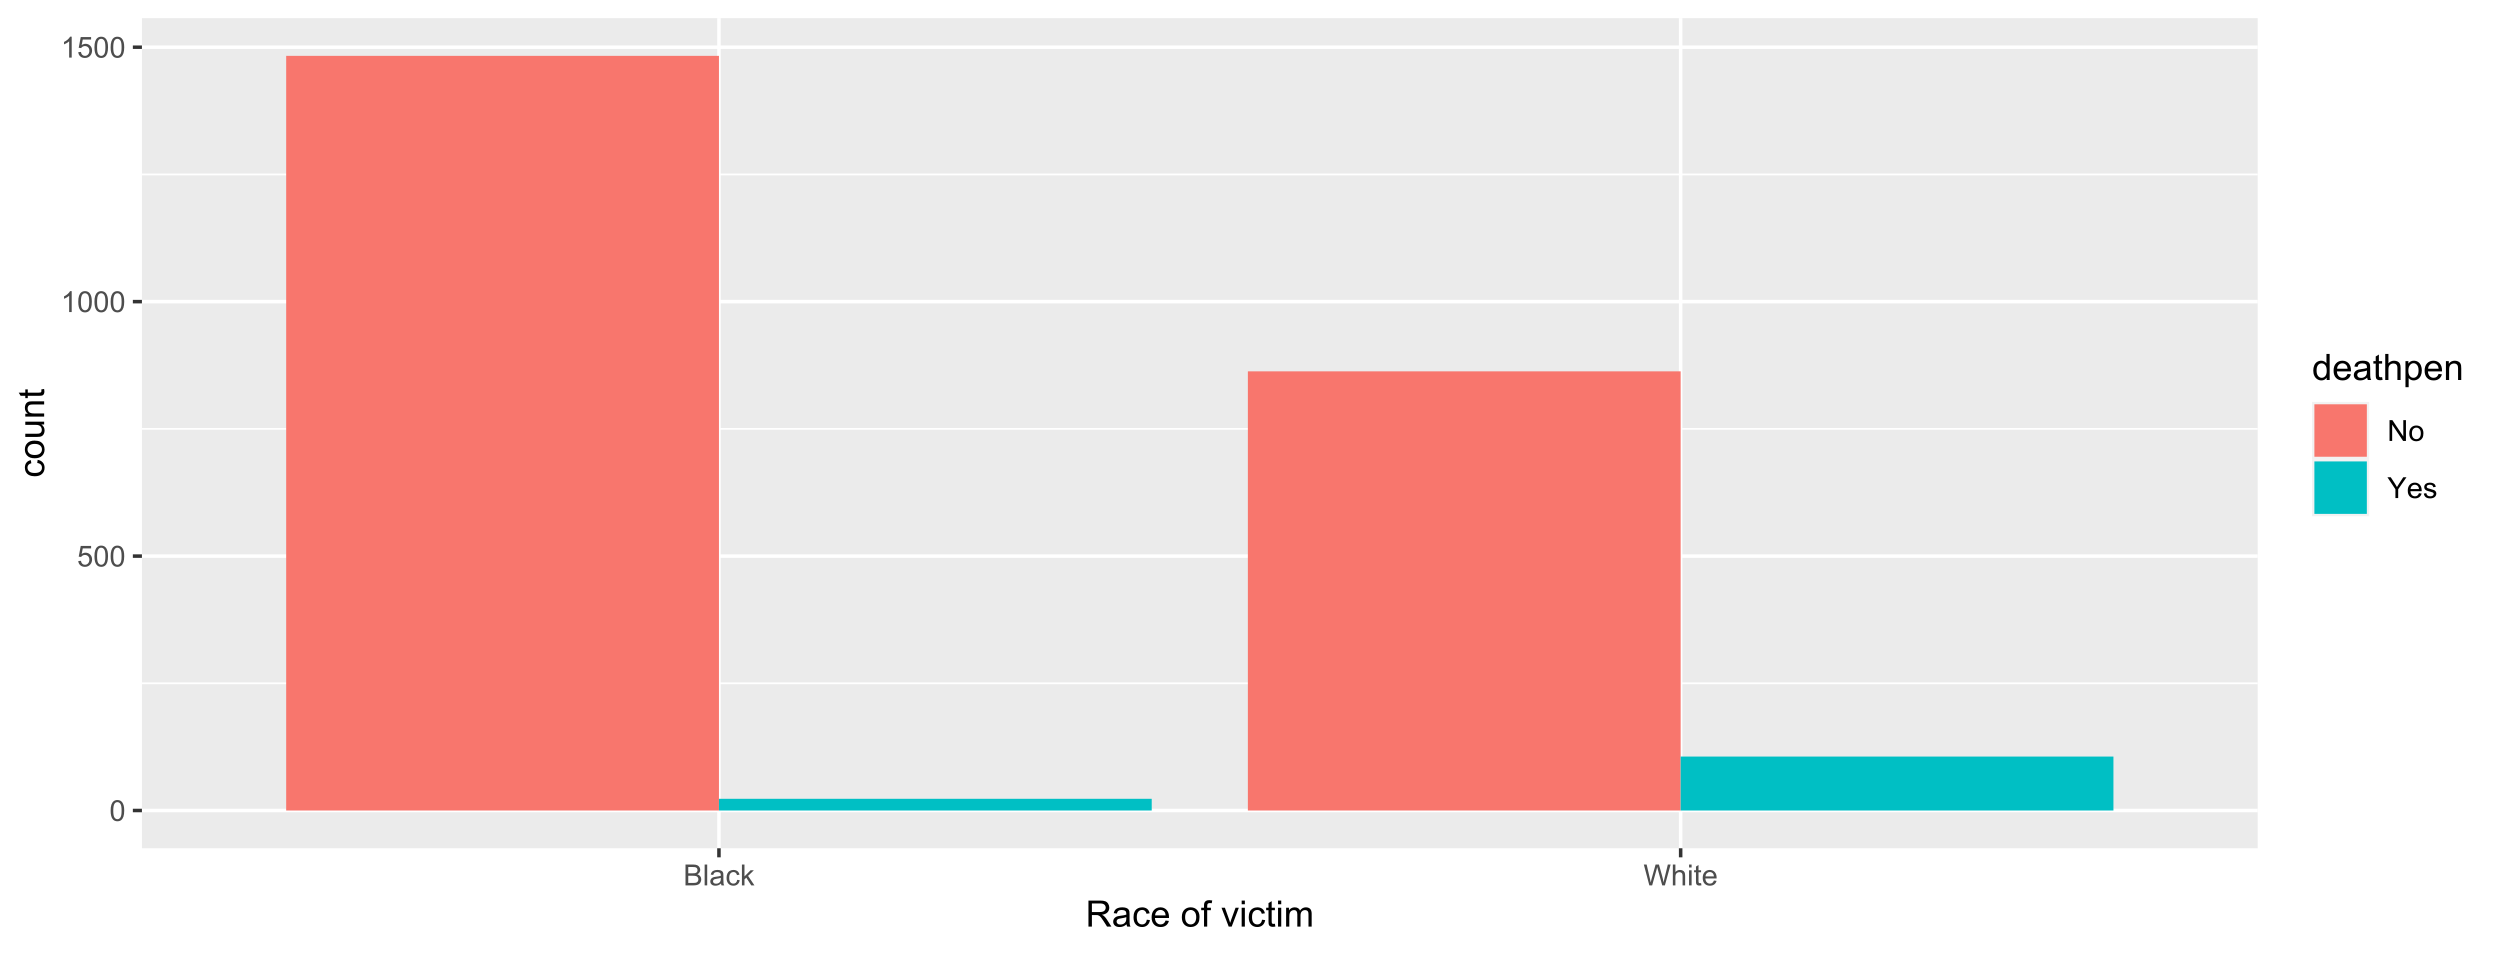
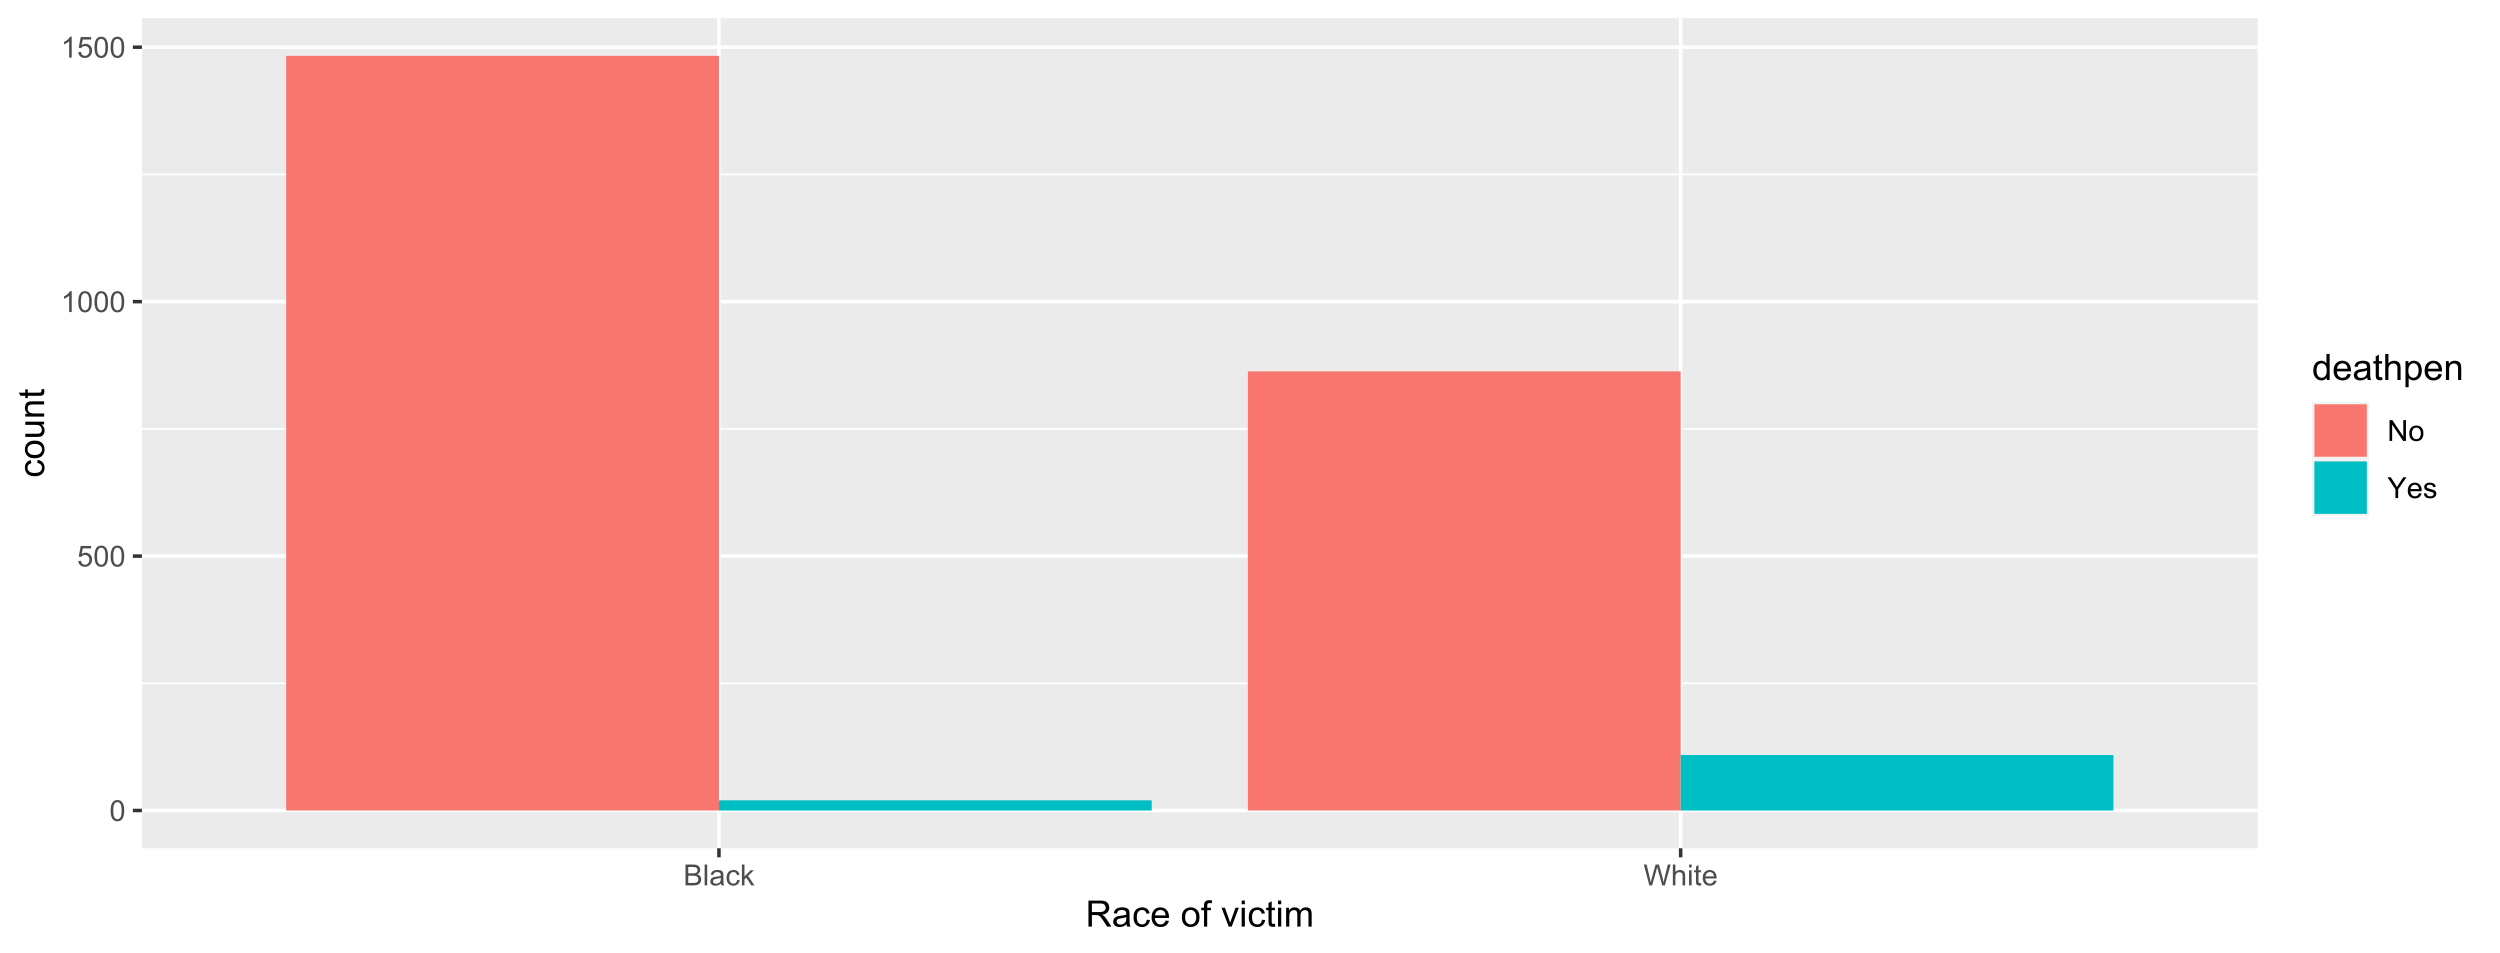
<svg xmlns="http://www.w3.org/2000/svg" xmlns:xlink="http://www.w3.org/1999/xlink" width="756pt" height="288pt" viewBox="0 0 756 288" version="1.1">
  <defs>
    <g>
      <symbol overflow="visible" id="glyph0-0">
        <path style="stroke:none;" d="M 1.102 0 L 1.102 -5.5 L 5.5 -5.5 L 5.5 0 Z M 1.238 -0.137 L 5.363 -0.137 L 5.363 -5.363 L 1.238 -5.363 Z M 1.238 -0.137 " />
      </symbol>
      <symbol overflow="visible" id="glyph0-1">
        <path style="stroke:none;" d="M 0.367 -3.105 C 0.363 -3.848 0.438 -4.445 0.594 -4.902 C 0.742 -5.355 0.973 -5.707 1.277 -5.953 C 1.578 -6.199 1.957 -6.32 2.418 -6.324 C 2.754 -6.32 3.051 -6.254 3.309 -6.121 C 3.562 -5.984 3.773 -5.789 3.938 -5.531 C 4.102 -5.273 4.23 -4.961 4.328 -4.594 C 4.422 -4.227 4.469 -3.73 4.473 -3.105 C 4.469 -2.367 4.395 -1.77 4.242 -1.316 C 4.09 -0.859 3.863 -0.508 3.562 -0.262 C 3.258 -0.016 2.875 0.105 2.418 0.109 C 1.809 0.105 1.332 -0.109 0.988 -0.547 C 0.57 -1.066 0.363 -1.922 0.367 -3.105 Z M 1.16 -3.105 C 1.16 -2.07 1.281 -1.379 1.523 -1.039 C 1.766 -0.695 2.062 -0.527 2.418 -0.527 C 2.773 -0.527 3.074 -0.699 3.316 -1.043 C 3.559 -1.387 3.68 -2.074 3.68 -3.105 C 3.68 -4.145 3.559 -4.832 3.316 -5.172 C 3.074 -5.512 2.77 -5.684 2.41 -5.684 C 2.051 -5.684 1.77 -5.531 1.559 -5.234 C 1.293 -4.844 1.16 -4.137 1.16 -3.105 Z M 1.16 -3.105 " />
      </symbol>
      <symbol overflow="visible" id="glyph0-2">
        <path style="stroke:none;" d="M 0.367 -1.648 L 1.176 -1.719 C 1.234 -1.32 1.375 -1.023 1.594 -0.824 C 1.812 -0.625 2.078 -0.527 2.391 -0.527 C 2.762 -0.527 3.074 -0.668 3.336 -0.949 C 3.59 -1.23 3.719 -1.602 3.723 -2.066 C 3.719 -2.504 3.594 -2.852 3.348 -3.109 C 3.098 -3.363 2.773 -3.492 2.375 -3.492 C 2.125 -3.492 1.902 -3.434 1.703 -3.32 C 1.5 -3.207 1.344 -3.062 1.23 -2.883 L 0.504 -2.977 L 1.113 -6.215 L 4.246 -6.215 L 4.246 -5.473 L 1.73 -5.473 L 1.391 -3.781 C 1.766 -4.039 2.164 -4.172 2.582 -4.176 C 3.129 -4.172 3.594 -3.98 3.973 -3.605 C 4.352 -3.223 4.539 -2.734 4.543 -2.137 C 4.539 -1.562 4.375 -1.07 4.043 -0.656 C 3.637 -0.148 3.086 0.105 2.391 0.109 C 1.816 0.105 1.348 -0.051 0.984 -0.371 C 0.621 -0.691 0.414 -1.117 0.367 -1.648 Z M 0.367 -1.648 " />
      </symbol>
      <symbol overflow="visible" id="glyph0-3">
        <path style="stroke:none;" d="M 3.277 0 L 2.504 0 L 2.504 -4.93 C 2.316 -4.75 2.074 -4.574 1.773 -4.395 C 1.469 -4.215 1.195 -4.082 0.957 -3.996 L 0.957 -4.742 C 1.387 -4.941 1.766 -5.188 2.09 -5.48 C 2.414 -5.77 2.645 -6.051 2.781 -6.324 L 3.277 -6.324 Z M 3.277 0 " />
      </symbol>
      <symbol overflow="visible" id="glyph0-4">
        <path style="stroke:none;" d="M 0.645 0 L 0.645 -6.301 L 3.008 -6.301 C 3.484 -6.297 3.871 -6.234 4.164 -6.109 C 4.453 -5.98 4.68 -5.785 4.848 -5.52 C 5.012 -5.254 5.098 -4.977 5.098 -4.688 C 5.098 -4.418 5.023 -4.164 4.875 -3.926 C 4.727 -3.688 4.504 -3.496 4.215 -3.352 C 4.59 -3.238 4.883 -3.047 5.094 -2.777 C 5.297 -2.508 5.402 -2.191 5.402 -1.828 C 5.402 -1.531 5.34 -1.254 5.215 -1.004 C 5.09 -0.746 4.934 -0.551 4.75 -0.418 C 4.566 -0.277 4.336 -0.176 4.062 -0.105 C 3.781 -0.035 3.445 0 3.047 0 Z M 1.477 -3.652 L 2.84 -3.652 C 3.207 -3.648 3.473 -3.676 3.637 -3.727 C 3.844 -3.789 4.004 -3.891 4.113 -4.039 C 4.219 -4.18 4.27 -4.363 4.273 -4.59 C 4.27 -4.793 4.223 -4.977 4.125 -5.141 C 4.023 -5.297 3.879 -5.406 3.695 -5.465 C 3.508 -5.523 3.188 -5.555 2.738 -5.555 L 1.477 -5.555 Z M 1.477 -0.742 L 3.047 -0.742 C 3.312 -0.738 3.5 -0.75 3.613 -0.773 C 3.805 -0.805 3.965 -0.859 4.094 -0.945 C 4.223 -1.023 4.328 -1.141 4.414 -1.297 C 4.492 -1.445 4.535 -1.625 4.539 -1.828 C 4.535 -2.062 4.473 -2.266 4.355 -2.438 C 4.23 -2.609 4.066 -2.73 3.855 -2.805 C 3.641 -2.871 3.332 -2.906 2.934 -2.91 L 1.477 -2.91 Z M 1.477 -0.742 " />
      </symbol>
      <symbol overflow="visible" id="glyph0-5">
        <path style="stroke:none;" d="M 0.562 0 L 0.562 -6.301 L 1.336 -6.301 L 1.336 0 Z M 0.562 0 " />
      </symbol>
      <symbol overflow="visible" id="glyph0-6">
        <path style="stroke:none;" d="M 3.559 -0.562 C 3.27 -0.32 2.996 -0.148 2.73 -0.047 C 2.465 0.051 2.18 0.098 1.879 0.102 C 1.375 0.098 0.988 -0.02 0.719 -0.266 C 0.449 -0.508 0.316 -0.82 0.316 -1.203 C 0.316 -1.422 0.367 -1.629 0.469 -1.816 C 0.57 -2 0.703 -2.148 0.871 -2.262 C 1.031 -2.371 1.215 -2.453 1.426 -2.516 C 1.574 -2.551 1.805 -2.59 2.113 -2.629 C 2.734 -2.703 3.195 -2.793 3.492 -2.895 C 3.492 -3 3.492 -3.066 3.496 -3.098 C 3.492 -3.41 3.418 -3.633 3.277 -3.766 C 3.074 -3.938 2.781 -4.023 2.398 -4.027 C 2.031 -4.023 1.762 -3.961 1.59 -3.836 C 1.414 -3.707 1.289 -3.48 1.207 -3.16 L 0.453 -3.262 C 0.516 -3.582 0.629 -3.844 0.789 -4.043 C 0.945 -4.242 1.172 -4.395 1.473 -4.504 C 1.77 -4.609 2.117 -4.664 2.508 -4.668 C 2.898 -4.664 3.215 -4.617 3.457 -4.527 C 3.699 -4.434 3.879 -4.32 3.996 -4.184 C 4.109 -4.043 4.188 -3.867 4.238 -3.656 C 4.258 -3.523 4.27 -3.285 4.273 -2.945 L 4.273 -1.914 C 4.27 -1.191 4.289 -0.734 4.324 -0.547 C 4.355 -0.352 4.418 -0.172 4.52 0 L 3.711 0 C 3.629 -0.16 3.578 -0.348 3.559 -0.562 Z M 3.492 -2.289 C 3.211 -2.172 2.789 -2.074 2.23 -2 C 1.91 -1.949 1.684 -1.898 1.555 -1.844 C 1.422 -1.785 1.32 -1.699 1.25 -1.59 C 1.176 -1.477 1.141 -1.355 1.145 -1.227 C 1.141 -1.016 1.219 -0.844 1.379 -0.707 C 1.531 -0.57 1.762 -0.504 2.062 -0.504 C 2.359 -0.504 2.621 -0.566 2.855 -0.699 C 3.086 -0.824 3.258 -1.004 3.367 -1.234 C 3.449 -1.406 3.492 -1.664 3.492 -2.008 Z M 3.492 -2.289 " />
      </symbol>
      <symbol overflow="visible" id="glyph0-7">
        <path style="stroke:none;" d="M 3.559 -1.672 L 4.32 -1.574 C 4.234 -1.047 4.023 -0.637 3.68 -0.34 C 3.336 -0.047 2.914 0.098 2.418 0.102 C 1.793 0.098 1.293 -0.102 0.914 -0.508 C 0.531 -0.914 0.34 -1.5 0.344 -2.266 C 0.34 -2.754 0.422 -3.184 0.586 -3.559 C 0.75 -3.926 0.996 -4.203 1.332 -4.391 C 1.664 -4.57 2.027 -4.664 2.422 -4.668 C 2.914 -4.664 3.32 -4.539 3.641 -4.289 C 3.953 -4.039 4.156 -3.684 4.246 -3.223 L 3.492 -3.105 C 3.422 -3.41 3.293 -3.641 3.113 -3.797 C 2.926 -3.953 2.707 -4.031 2.453 -4.031 C 2.062 -4.031 1.746 -3.891 1.504 -3.609 C 1.258 -3.328 1.137 -2.887 1.141 -2.285 C 1.137 -1.672 1.254 -1.227 1.492 -0.949 C 1.723 -0.668 2.027 -0.527 2.41 -0.531 C 2.711 -0.527 2.965 -0.621 3.172 -0.809 C 3.371 -0.996 3.5 -1.281 3.559 -1.672 Z M 3.559 -1.672 " />
      </symbol>
      <symbol overflow="visible" id="glyph0-8">
        <path style="stroke:none;" d="M 0.586 0 L 0.586 -6.301 L 1.359 -6.301 L 1.359 -2.707 L 3.188 -4.562 L 4.188 -4.562 L 2.445 -2.871 L 4.367 0 L 3.41 0 L 1.902 -2.332 L 1.359 -1.809 L 1.359 0 Z M 0.586 0 " />
      </symbol>
      <symbol overflow="visible" id="glyph0-9">
        <path style="stroke:none;" d="M 1.777 0 L 0.109 -6.301 L 0.961 -6.301 L 1.922 -2.172 C 2.023 -1.734 2.109 -1.305 2.188 -0.883 C 2.344 -1.551 2.438 -1.938 2.469 -2.047 L 3.668 -6.301 L 4.676 -6.301 L 5.578 -3.109 C 5.805 -2.316 5.965 -1.574 6.066 -0.883 C 6.145 -1.277 6.25 -1.734 6.383 -2.25 L 7.371 -6.301 L 8.207 -6.301 L 6.48 0 L 5.676 0 L 4.348 -4.801 C 4.234 -5.199 4.168 -5.445 4.152 -5.539 C 4.082 -5.246 4.02 -5 3.965 -4.801 L 2.629 0 Z M 1.777 0 " />
      </symbol>
      <symbol overflow="visible" id="glyph0-10">
        <path style="stroke:none;" d="M 0.578 0 L 0.578 -6.301 L 1.352 -6.301 L 1.352 -4.039 C 1.711 -4.453 2.168 -4.664 2.719 -4.668 C 3.055 -4.664 3.348 -4.598 3.602 -4.465 C 3.848 -4.332 4.027 -4.148 4.137 -3.914 C 4.242 -3.68 4.293 -3.336 4.297 -2.891 L 4.297 0 L 3.523 0 L 3.523 -2.891 C 3.52 -3.273 3.438 -3.555 3.27 -3.734 C 3.102 -3.906 2.863 -3.996 2.562 -4 C 2.328 -3.996 2.113 -3.938 1.914 -3.82 C 1.711 -3.703 1.566 -3.543 1.48 -3.34 C 1.391 -3.137 1.348 -2.855 1.352 -2.496 L 1.352 0 Z M 0.578 0 " />
      </symbol>
      <symbol overflow="visible" id="glyph0-11">
        <path style="stroke:none;" d="M 0.586 -5.41 L 0.586 -6.301 L 1.359 -6.301 L 1.359 -5.41 Z M 0.586 0 L 0.586 -4.562 L 1.359 -4.562 L 1.359 0 Z M 0.586 0 " />
      </symbol>
      <symbol overflow="visible" id="glyph0-12">
        <path style="stroke:none;" d="M 2.27 -0.691 L 2.379 -0.008 C 2.16 0.039 1.965 0.059 1.797 0.059 C 1.512 0.059 1.293 0.016 1.141 -0.074 C 0.984 -0.16 0.875 -0.277 0.816 -0.422 C 0.75 -0.566 0.719 -0.871 0.723 -1.336 L 0.723 -3.961 L 0.156 -3.961 L 0.156 -4.562 L 0.723 -4.562 L 0.723 -5.695 L 1.492 -6.156 L 1.492 -4.562 L 2.27 -4.562 L 2.27 -3.961 L 1.492 -3.961 L 1.492 -1.293 C 1.488 -1.07 1.5 -0.93 1.531 -0.867 C 1.555 -0.805 1.602 -0.754 1.664 -0.715 C 1.727 -0.676 1.812 -0.656 1.93 -0.66 C 2.012 -0.656 2.125 -0.668 2.27 -0.691 Z M 2.27 -0.691 " />
      </symbol>
      <symbol overflow="visible" id="glyph0-13">
        <path style="stroke:none;" d="M 3.703 -1.469 L 4.504 -1.371 C 4.375 -0.902 4.141 -0.539 3.801 -0.285 C 3.461 -0.027 3.027 0.098 2.496 0.102 C 1.828 0.098 1.297 -0.102 0.906 -0.512 C 0.512 -0.918 0.316 -1.496 0.32 -2.242 C 0.316 -3.008 0.516 -3.605 0.914 -4.031 C 1.309 -4.453 1.82 -4.664 2.453 -4.668 C 3.059 -4.664 3.555 -4.457 3.945 -4.043 C 4.328 -3.629 4.523 -3.043 4.527 -2.289 C 4.523 -2.242 4.523 -2.176 4.523 -2.086 L 1.121 -2.086 C 1.145 -1.582 1.289 -1.195 1.547 -0.93 C 1.801 -0.66 2.117 -0.527 2.5 -0.531 C 2.781 -0.527 3.023 -0.602 3.227 -0.754 C 3.426 -0.902 3.586 -1.141 3.703 -1.469 Z M 1.164 -2.719 L 3.711 -2.719 C 3.672 -3.102 3.578 -3.387 3.422 -3.582 C 3.172 -3.879 2.852 -4.031 2.461 -4.031 C 2.105 -4.031 1.805 -3.91 1.566 -3.672 C 1.32 -3.434 1.188 -3.117 1.164 -2.719 Z M 1.164 -2.719 " />
      </symbol>
      <symbol overflow="visible" id="glyph0-14">
        <path style="stroke:none;" d="M 0.672 0 L 0.672 -6.301 L 1.527 -6.301 L 4.836 -1.352 L 4.836 -6.301 L 5.633 -6.301 L 5.633 0 L 4.777 0 L 1.469 -4.949 L 1.469 0 Z M 0.672 0 " />
      </symbol>
      <symbol overflow="visible" id="glyph0-15">
        <path style="stroke:none;" d="M 0.293 -2.281 C 0.293 -3.125 0.527 -3.754 0.996 -4.16 C 1.387 -4.496 1.863 -4.664 2.434 -4.668 C 3.059 -4.664 3.57 -4.457 3.969 -4.051 C 4.363 -3.637 4.562 -3.07 4.566 -2.348 C 4.562 -1.758 4.477 -1.297 4.301 -0.961 C 4.125 -0.625 3.867 -0.363 3.535 -0.176 C 3.195 0.008 2.828 0.098 2.434 0.102 C 1.789 0.098 1.273 -0.102 0.883 -0.512 C 0.488 -0.918 0.293 -1.508 0.293 -2.281 Z M 1.086 -2.281 C 1.082 -1.695 1.211 -1.258 1.469 -0.969 C 1.723 -0.672 2.043 -0.527 2.434 -0.531 C 2.812 -0.527 3.133 -0.672 3.391 -0.969 C 3.645 -1.258 3.773 -1.707 3.773 -2.309 C 3.773 -2.871 3.645 -3.297 3.387 -3.59 C 3.129 -3.879 2.809 -4.023 2.434 -4.027 C 2.043 -4.023 1.723 -3.879 1.469 -3.594 C 1.211 -3.301 1.082 -2.863 1.086 -2.281 Z M 1.086 -2.281 " />
      </symbol>
      <symbol overflow="visible" id="glyph0-16">
        <path style="stroke:none;" d="M 2.453 0 L 2.453 -2.668 L 0.027 -6.301 L 1.039 -6.301 L 2.281 -4.398 C 2.508 -4.043 2.723 -3.688 2.922 -3.336 C 3.109 -3.66 3.34 -4.031 3.609 -4.445 L 4.828 -6.301 L 5.801 -6.301 L 3.289 -2.668 L 3.289 0 Z M 2.453 0 " />
      </symbol>
      <symbol overflow="visible" id="glyph0-17">
        <path style="stroke:none;" d="M 0.27 -1.363 L 1.035 -1.484 C 1.078 -1.172 1.199 -0.938 1.395 -0.777 C 1.59 -0.609 1.863 -0.527 2.219 -0.531 C 2.57 -0.527 2.832 -0.602 3.008 -0.75 C 3.176 -0.895 3.262 -1.062 3.266 -1.258 C 3.262 -1.43 3.188 -1.566 3.039 -1.672 C 2.93 -1.734 2.664 -1.824 2.246 -1.934 C 1.676 -2.074 1.285 -2.195 1.066 -2.305 C 0.848 -2.406 0.68 -2.551 0.566 -2.738 C 0.453 -2.918 0.398 -3.125 0.398 -3.352 C 0.398 -3.555 0.445 -3.742 0.539 -3.914 C 0.633 -4.086 0.758 -4.23 0.918 -4.348 C 1.039 -4.434 1.203 -4.508 1.41 -4.574 C 1.617 -4.633 1.84 -4.664 2.078 -4.668 C 2.434 -4.664 2.75 -4.613 3.023 -4.512 C 3.293 -4.406 3.492 -4.266 3.621 -4.09 C 3.75 -3.914 3.84 -3.68 3.891 -3.387 L 3.133 -3.281 C 3.098 -3.516 2.996 -3.699 2.832 -3.832 C 2.664 -3.965 2.434 -4.031 2.137 -4.031 C 1.777 -4.031 1.523 -3.973 1.375 -3.855 C 1.223 -3.738 1.148 -3.598 1.148 -3.441 C 1.148 -3.34 1.18 -3.25 1.242 -3.172 C 1.305 -3.086 1.402 -3.02 1.539 -2.965 C 1.613 -2.934 1.84 -2.867 2.223 -2.766 C 2.766 -2.617 3.148 -2.496 3.367 -2.406 C 3.582 -2.312 3.75 -2.176 3.875 -2 C 3.996 -1.82 4.059 -1.602 4.062 -1.34 C 4.059 -1.078 3.984 -0.836 3.836 -0.609 C 3.684 -0.383 3.465 -0.207 3.184 -0.082 C 2.895 0.039 2.574 0.098 2.223 0.102 C 1.625 0.098 1.172 -0.02 0.863 -0.266 C 0.551 -0.508 0.355 -0.875 0.27 -1.363 Z M 0.27 -1.363 " />
      </symbol>
      <symbol overflow="visible" id="glyph1-0">
        <path style="stroke:none;" d="M 1.375 0 L 1.375 -6.875 L 6.875 -6.875 L 6.875 0 Z M 1.547 -0.172 L 6.703 -0.172 L 6.703 -6.703 L 1.547 -6.703 Z M 1.547 -0.172 " />
      </symbol>
      <symbol overflow="visible" id="glyph1-1">
        <path style="stroke:none;" d="M 0.863 0 L 0.863 -7.875 L 4.355 -7.875 C 5.055 -7.875 5.59 -7.801 5.957 -7.66 C 6.32 -7.516 6.613 -7.266 6.832 -6.91 C 7.051 -6.551 7.16 -6.156 7.16 -5.727 C 7.16 -5.164 6.977 -4.695 6.617 -4.312 C 6.25 -3.93 5.691 -3.684 4.941 -3.582 C 5.215 -3.445 5.426 -3.316 5.57 -3.191 C 5.871 -2.91 6.16 -2.562 6.434 -2.145 L 7.805 0 L 6.492 0 L 5.453 -1.637 C 5.145 -2.105 4.895 -2.469 4.699 -2.723 C 4.504 -2.969 4.328 -3.145 4.172 -3.246 C 4.016 -3.348 3.855 -3.418 3.695 -3.461 C 3.574 -3.48 3.383 -3.492 3.117 -3.496 L 1.906 -3.496 L 1.906 0 Z M 1.906 -4.398 L 4.148 -4.398 C 4.621 -4.395 4.992 -4.445 5.262 -4.547 C 5.531 -4.645 5.734 -4.801 5.875 -5.02 C 6.012 -5.234 6.082 -5.469 6.086 -5.727 C 6.082 -6.094 5.945 -6.402 5.68 -6.645 C 5.406 -6.883 4.98 -7 4.398 -7.004 L 1.906 -7.004 Z M 1.906 -4.398 " />
      </symbol>
      <symbol overflow="visible" id="glyph1-2">
        <path style="stroke:none;" d="M 4.445 -0.703 C 4.086 -0.398 3.742 -0.184 3.414 -0.059 C 3.082 0.066 2.727 0.129 2.348 0.129 C 1.719 0.129 1.238 -0.023 0.902 -0.328 C 0.566 -0.633 0.398 -1.023 0.398 -1.504 C 0.398 -1.781 0.461 -2.035 0.586 -2.27 C 0.711 -2.496 0.875 -2.684 1.086 -2.824 C 1.289 -2.965 1.523 -3.07 1.781 -3.141 C 1.969 -3.191 2.254 -3.238 2.641 -3.289 C 3.418 -3.375 3.992 -3.488 4.367 -3.621 C 4.367 -3.754 4.371 -3.836 4.371 -3.871 C 4.371 -4.266 4.277 -4.543 4.098 -4.703 C 3.848 -4.918 3.48 -5.027 2.996 -5.031 C 2.539 -5.027 2.203 -4.949 1.988 -4.793 C 1.77 -4.633 1.609 -4.352 1.508 -3.949 L 0.562 -4.078 C 0.648 -4.48 0.789 -4.805 0.988 -5.055 C 1.184 -5.301 1.469 -5.492 1.844 -5.629 C 2.215 -5.762 2.645 -5.828 3.137 -5.832 C 3.621 -5.828 4.02 -5.773 4.324 -5.66 C 4.629 -5.543 4.852 -5.398 4.996 -5.227 C 5.137 -5.055 5.238 -4.836 5.297 -4.57 C 5.328 -4.406 5.344 -4.109 5.344 -3.68 L 5.344 -2.391 C 5.344 -1.492 5.363 -0.922 5.406 -0.684 C 5.445 -0.445 5.527 -0.219 5.648 0 L 4.641 0 C 4.539 -0.199 4.473 -0.434 4.445 -0.703 Z M 4.367 -2.863 C 4.012 -2.719 3.488 -2.598 2.789 -2.496 C 2.391 -2.438 2.105 -2.371 1.941 -2.301 C 1.773 -2.227 1.648 -2.121 1.562 -1.988 C 1.473 -1.848 1.43 -1.695 1.43 -1.531 C 1.43 -1.27 1.527 -1.055 1.723 -0.887 C 1.918 -0.711 2.203 -0.625 2.578 -0.629 C 2.949 -0.625 3.277 -0.707 3.57 -0.871 C 3.859 -1.031 4.074 -1.254 4.211 -1.543 C 4.312 -1.754 4.363 -2.078 4.367 -2.508 Z M 4.367 -2.863 " />
      </symbol>
      <symbol overflow="visible" id="glyph1-3">
        <path style="stroke:none;" d="M 4.445 -2.09 L 5.398 -1.965 C 5.289 -1.309 5.023 -0.797 4.598 -0.426 C 4.168 -0.055 3.645 0.129 3.023 0.129 C 2.242 0.129 1.613 -0.125 1.141 -0.637 C 0.664 -1.145 0.426 -1.875 0.43 -2.832 C 0.426 -3.441 0.527 -3.98 0.734 -4.445 C 0.938 -4.906 1.25 -5.254 1.668 -5.484 C 2.082 -5.715 2.535 -5.828 3.031 -5.832 C 3.645 -5.828 4.152 -5.672 4.547 -5.363 C 4.941 -5.047 5.191 -4.602 5.305 -4.027 L 4.367 -3.883 C 4.273 -4.262 4.117 -4.551 3.891 -4.746 C 3.664 -4.941 3.387 -5.039 3.066 -5.039 C 2.574 -5.039 2.18 -4.863 1.879 -4.516 C 1.57 -4.164 1.418 -3.613 1.422 -2.859 C 1.418 -2.09 1.566 -1.531 1.863 -1.184 C 2.156 -0.836 2.539 -0.66 3.012 -0.664 C 3.391 -0.66 3.707 -0.777 3.961 -1.012 C 4.215 -1.242 4.375 -1.602 4.445 -2.09 Z M 4.445 -2.09 " />
      </symbol>
      <symbol overflow="visible" id="glyph1-4">
        <path style="stroke:none;" d="M 4.629 -1.836 L 5.629 -1.715 C 5.469 -1.125 5.176 -0.672 4.75 -0.352 C 4.324 -0.031 3.781 0.129 3.121 0.129 C 2.281 0.129 1.617 -0.125 1.133 -0.641 C 0.641 -1.152 0.398 -1.875 0.402 -2.805 C 0.398 -3.762 0.645 -4.504 1.145 -5.035 C 1.637 -5.562 2.277 -5.828 3.066 -5.832 C 3.824 -5.828 4.449 -5.57 4.934 -5.051 C 5.418 -4.531 5.66 -3.801 5.66 -2.863 C 5.66 -2.805 5.656 -2.719 5.656 -2.605 L 1.402 -2.605 C 1.434 -1.977 1.613 -1.496 1.934 -1.164 C 2.25 -0.828 2.645 -0.66 3.125 -0.664 C 3.477 -0.66 3.781 -0.754 4.031 -0.945 C 4.281 -1.129 4.48 -1.426 4.629 -1.836 Z M 1.457 -3.398 L 4.641 -3.398 C 4.598 -3.879 4.473 -4.238 4.273 -4.48 C 3.961 -4.852 3.562 -5.039 3.078 -5.039 C 2.629 -5.039 2.258 -4.891 1.957 -4.594 C 1.652 -4.297 1.484 -3.898 1.457 -3.398 Z M 1.457 -3.398 " />
      </symbol>
      <symbol overflow="visible" id="glyph1-5">
        <path style="stroke:none;" d="" />
      </symbol>
      <symbol overflow="visible" id="glyph1-6">
        <path style="stroke:none;" d="M 0.367 -2.852 C 0.363 -3.906 0.656 -4.688 1.246 -5.199 C 1.734 -5.617 2.332 -5.828 3.039 -5.832 C 3.82 -5.828 4.461 -5.574 4.961 -5.062 C 5.457 -4.547 5.707 -3.836 5.711 -2.934 C 5.707 -2.195 5.598 -1.617 5.379 -1.199 C 5.156 -0.777 4.832 -0.449 4.414 -0.219 C 3.992 0.016 3.535 0.129 3.039 0.129 C 2.238 0.129 1.594 -0.125 1.105 -0.637 C 0.609 -1.148 0.363 -1.887 0.367 -2.852 Z M 1.359 -2.852 C 1.359 -2.121 1.516 -1.574 1.836 -1.211 C 2.152 -0.844 2.555 -0.66 3.039 -0.664 C 3.516 -0.66 3.914 -0.844 4.234 -1.211 C 4.551 -1.574 4.711 -2.133 4.715 -2.883 C 4.711 -3.586 4.551 -4.117 4.234 -4.484 C 3.91 -4.844 3.512 -5.027 3.039 -5.031 C 2.555 -5.027 2.152 -4.848 1.836 -4.488 C 1.516 -4.129 1.359 -3.582 1.359 -2.852 Z M 1.359 -2.852 " />
      </symbol>
      <symbol overflow="visible" id="glyph1-7">
        <path style="stroke:none;" d="M 0.957 0 L 0.957 -4.953 L 0.102 -4.953 L 0.102 -5.703 L 0.957 -5.703 L 0.957 -6.312 C 0.953 -6.691 0.988 -6.977 1.059 -7.164 C 1.148 -7.41 1.312 -7.613 1.551 -7.773 C 1.781 -7.926 2.109 -8.004 2.535 -8.008 C 2.805 -8.004 3.105 -7.973 3.438 -7.91 L 3.293 -7.07 C 3.09 -7.102 2.898 -7.117 2.723 -7.121 C 2.426 -7.117 2.219 -7.055 2.098 -6.934 C 1.977 -6.805 1.914 -6.57 1.918 -6.23 L 1.918 -5.703 L 3.031 -5.703 L 3.031 -4.953 L 1.918 -4.953 L 1.918 0 Z M 0.957 0 " />
      </symbol>
      <symbol overflow="visible" id="glyph1-8">
        <path style="stroke:none;" d="M 2.309 0 L 0.141 -5.703 L 1.16 -5.703 L 2.383 -2.289 C 2.512 -1.918 2.633 -1.535 2.75 -1.141 C 2.832 -1.438 2.953 -1.797 3.109 -2.223 L 4.379 -5.703 L 5.371 -5.703 L 3.211 0 Z M 2.309 0 " />
      </symbol>
      <symbol overflow="visible" id="glyph1-9">
        <path style="stroke:none;" d="M 0.73 -6.762 L 0.73 -7.875 L 1.695 -7.875 L 1.695 -6.762 Z M 0.73 0 L 0.73 -5.703 L 1.695 -5.703 L 1.695 0 Z M 0.73 0 " />
      </symbol>
      <symbol overflow="visible" id="glyph1-10">
        <path style="stroke:none;" d="M 2.836 -0.863 L 2.977 -0.012 C 2.703 0.043 2.457 0.07 2.246 0.074 C 1.891 0.07 1.621 0.02 1.43 -0.09 C 1.234 -0.199 1.098 -0.348 1.02 -0.527 C 0.941 -0.707 0.902 -1.086 0.902 -1.672 L 0.902 -4.953 L 0.195 -4.953 L 0.195 -5.703 L 0.902 -5.703 L 0.902 -7.117 L 1.863 -7.695 L 1.863 -5.703 L 2.836 -5.703 L 2.836 -4.953 L 1.863 -4.953 L 1.863 -1.617 C 1.863 -1.34 1.879 -1.16 1.914 -1.086 C 1.945 -1.004 2 -0.941 2.078 -0.898 C 2.152 -0.848 2.262 -0.824 2.41 -0.828 C 2.516 -0.824 2.66 -0.836 2.836 -0.863 Z M 2.836 -0.863 " />
      </symbol>
      <symbol overflow="visible" id="glyph1-11">
        <path style="stroke:none;" d="M 0.727 0 L 0.727 -5.703 L 1.59 -5.703 L 1.59 -4.902 C 1.766 -5.18 2.004 -5.406 2.305 -5.578 C 2.598 -5.746 2.938 -5.828 3.32 -5.832 C 3.738 -5.828 4.086 -5.742 4.359 -5.566 C 4.629 -5.391 4.816 -5.145 4.93 -4.836 C 5.379 -5.496 5.969 -5.828 6.691 -5.832 C 7.254 -5.828 7.688 -5.672 7.996 -5.363 C 8.297 -5.047 8.449 -4.566 8.453 -3.914 L 8.453 0 L 7.492 0 L 7.492 -3.594 C 7.488 -3.977 7.457 -4.254 7.398 -4.426 C 7.332 -4.594 7.219 -4.734 7.059 -4.84 C 6.891 -4.941 6.695 -4.992 6.477 -4.996 C 6.07 -4.992 5.738 -4.859 5.477 -4.594 C 5.211 -4.328 5.078 -3.898 5.082 -3.312 L 5.082 0 L 4.113 0 L 4.113 -3.707 C 4.113 -4.133 4.031 -4.453 3.875 -4.672 C 3.715 -4.883 3.461 -4.992 3.105 -4.996 C 2.832 -4.992 2.578 -4.922 2.348 -4.781 C 2.117 -4.637 1.949 -4.426 1.848 -4.152 C 1.738 -3.875 1.688 -3.477 1.691 -2.961 L 1.691 0 Z M 0.727 0 " />
      </symbol>
      <symbol overflow="visible" id="glyph1-12">
        <path style="stroke:none;" d="M 4.426 0 L 4.426 -0.719 C 4.059 -0.152 3.527 0.129 2.832 0.129 C 2.371 0.129 1.953 0.004 1.574 -0.246 C 1.191 -0.496 0.895 -0.844 0.688 -1.297 C 0.477 -1.742 0.375 -2.262 0.375 -2.848 C 0.375 -3.414 0.469 -3.93 0.66 -4.395 C 0.848 -4.859 1.133 -5.215 1.516 -5.461 C 1.895 -5.707 2.32 -5.828 2.789 -5.832 C 3.133 -5.828 3.438 -5.758 3.707 -5.613 C 3.973 -5.469 4.191 -5.277 4.359 -5.047 L 4.359 -7.875 L 5.324 -7.875 L 5.324 0 Z M 1.371 -2.848 C 1.371 -2.113 1.523 -1.566 1.832 -1.207 C 2.137 -0.844 2.5 -0.66 2.922 -0.664 C 3.34 -0.66 3.699 -0.836 3.996 -1.184 C 4.293 -1.527 4.441 -2.055 4.441 -2.766 C 4.441 -3.547 4.289 -4.117 3.988 -4.484 C 3.688 -4.844 3.316 -5.027 2.879 -5.031 C 2.445 -5.027 2.086 -4.852 1.801 -4.504 C 1.512 -4.152 1.371 -3.602 1.371 -2.848 Z M 1.371 -2.848 " />
      </symbol>
      <symbol overflow="visible" id="glyph1-13">
        <path style="stroke:none;" d="M 0.727 0 L 0.727 -7.875 L 1.691 -7.875 L 1.691 -5.047 C 2.141 -5.566 2.711 -5.828 3.398 -5.832 C 3.82 -5.828 4.188 -5.746 4.5 -5.582 C 4.812 -5.414 5.035 -5.184 5.168 -4.891 C 5.301 -4.598 5.367 -4.172 5.371 -3.613 L 5.371 0 L 4.406 0 L 4.406 -3.613 C 4.406 -4.094 4.301 -4.445 4.09 -4.668 C 3.879 -4.887 3.582 -4.996 3.203 -5 C 2.914 -4.996 2.645 -4.922 2.395 -4.777 C 2.141 -4.625 1.961 -4.426 1.852 -4.172 C 1.742 -3.918 1.688 -3.566 1.691 -3.121 L 1.691 0 Z M 0.727 0 " />
      </symbol>
      <symbol overflow="visible" id="glyph1-14">
        <path style="stroke:none;" d="M 0.727 2.188 L 0.727 -5.703 L 1.605 -5.703 L 1.605 -4.961 C 1.812 -5.25 2.047 -5.469 2.309 -5.613 C 2.57 -5.758 2.887 -5.828 3.262 -5.832 C 3.746 -5.828 4.176 -5.703 4.551 -5.457 C 4.922 -5.203 5.203 -4.852 5.391 -4.395 C 5.578 -3.938 5.672 -3.438 5.676 -2.895 C 5.672 -2.309 5.566 -1.781 5.359 -1.316 C 5.148 -0.848 4.844 -0.488 4.449 -0.242 C 4.047 0.008 3.629 0.129 3.191 0.129 C 2.867 0.129 2.578 0.062 2.32 -0.074 C 2.062 -0.211 1.852 -0.383 1.691 -0.59 L 1.691 2.188 Z M 1.602 -2.82 C 1.598 -2.082 1.746 -1.539 2.047 -1.191 C 2.34 -0.836 2.699 -0.66 3.125 -0.664 C 3.551 -0.66 3.918 -0.844 4.227 -1.211 C 4.531 -1.574 4.688 -2.137 4.688 -2.898 C 4.688 -3.625 4.535 -4.168 4.238 -4.531 C 3.938 -4.891 3.582 -5.074 3.168 -5.074 C 2.754 -5.074 2.391 -4.879 2.074 -4.496 C 1.758 -4.109 1.598 -3.551 1.602 -2.82 Z M 1.602 -2.82 " />
      </symbol>
      <symbol overflow="visible" id="glyph1-15">
        <path style="stroke:none;" d="M 0.727 0 L 0.727 -5.703 L 1.594 -5.703 L 1.594 -4.895 C 2.012 -5.516 2.617 -5.828 3.41 -5.832 C 3.754 -5.828 4.066 -5.766 4.355 -5.645 C 4.641 -5.52 4.859 -5.359 5.004 -5.16 C 5.145 -4.957 5.242 -4.719 5.305 -4.445 C 5.336 -4.266 5.355 -3.953 5.359 -3.508 L 5.359 0 L 4.395 0 L 4.395 -3.469 C 4.395 -3.863 4.355 -4.156 4.281 -4.352 C 4.203 -4.543 4.07 -4.699 3.879 -4.82 C 3.688 -4.934 3.461 -4.992 3.207 -4.996 C 2.793 -4.992 2.438 -4.859 2.141 -4.602 C 1.836 -4.336 1.688 -3.844 1.691 -3.117 L 1.691 0 Z M 0.727 0 " />
      </symbol>
      <symbol overflow="visible" id="glyph2-0">
        <path style="stroke:none;" d="M 0 -1.375 L -6.875 -1.375 L -6.875 -6.875 L 0 -6.875 Z M -0.172 -1.547 L -0.172 -6.703 L -6.703 -6.703 L -6.703 -1.547 Z M -0.172 -1.547 " />
      </symbol>
      <symbol overflow="visible" id="glyph2-1">
        <path style="stroke:none;" d="M -2.09 -4.445 L -1.965 -5.398 C -1.309 -5.289 -0.797 -5.023 -0.426 -4.598 C -0.055 -4.168 0.129 -3.645 0.129 -3.023 C 0.129 -2.242 -0.125 -1.613 -0.637 -1.141 C -1.145 -0.664 -1.875 -0.426 -2.832 -0.43 C -3.441 -0.426 -3.98 -0.527 -4.445 -0.734 C -4.906 -0.938 -5.254 -1.25 -5.484 -1.668 C -5.715 -2.082 -5.828 -2.535 -5.832 -3.031 C -5.828 -3.645 -5.672 -4.152 -5.363 -4.547 C -5.047 -4.941 -4.602 -5.191 -4.027 -5.305 L -3.883 -4.367 C -4.262 -4.273 -4.551 -4.117 -4.746 -3.891 C -4.941 -3.664 -5.039 -3.387 -5.039 -3.066 C -5.039 -2.574 -4.863 -2.18 -4.516 -1.879 C -4.164 -1.57 -3.613 -1.418 -2.859 -1.422 C -2.09 -1.418 -1.531 -1.566 -1.184 -1.863 C -0.836 -2.156 -0.66 -2.539 -0.664 -3.012 C -0.66 -3.391 -0.777 -3.707 -1.012 -3.961 C -1.242 -4.215 -1.602 -4.375 -2.09 -4.445 Z M -2.09 -4.445 " />
      </symbol>
      <symbol overflow="visible" id="glyph2-2">
        <path style="stroke:none;" d="M -2.852 -0.367 C -3.906 -0.363 -4.688 -0.656 -5.199 -1.246 C -5.617 -1.734 -5.828 -2.332 -5.832 -3.039 C -5.828 -3.82 -5.574 -4.461 -5.062 -4.961 C -4.547 -5.457 -3.836 -5.707 -2.934 -5.711 C -2.195 -5.707 -1.617 -5.598 -1.199 -5.379 C -0.777 -5.156 -0.449 -4.832 -0.219 -4.414 C 0.016 -3.992 0.129 -3.535 0.129 -3.039 C 0.129 -2.238 -0.125 -1.594 -0.637 -1.105 C -1.148 -0.609 -1.887 -0.363 -2.852 -0.367 Z M -2.852 -1.359 C -2.121 -1.359 -1.574 -1.516 -1.211 -1.836 C -0.844 -2.152 -0.66 -2.555 -0.664 -3.039 C -0.66 -3.516 -0.844 -3.914 -1.211 -4.234 C -1.574 -4.551 -2.133 -4.711 -2.883 -4.715 C -3.586 -4.711 -4.117 -4.551 -4.484 -4.234 C -4.844 -3.91 -5.027 -3.512 -5.031 -3.039 C -5.027 -2.555 -4.848 -2.152 -4.488 -1.836 C -4.129 -1.516 -3.582 -1.359 -2.852 -1.359 Z M -2.852 -1.359 " />
      </symbol>
      <symbol overflow="visible" id="glyph2-3">
        <path style="stroke:none;" d="M 0 -4.465 L -0.836 -4.465 C -0.191 -4.02 0.129 -3.414 0.129 -2.652 C 0.129 -2.312 0.066 -2 -0.062 -1.711 C -0.191 -1.418 -0.355 -1.199 -0.551 -1.059 C -0.746 -0.914 -0.984 -0.816 -1.266 -0.762 C -1.453 -0.723 -1.754 -0.703 -2.172 -0.703 L -5.703 -0.703 L -5.703 -1.672 L -2.539 -1.672 C -2.031 -1.668 -1.691 -1.688 -1.52 -1.73 C -1.262 -1.785 -1.062 -1.914 -0.918 -2.113 C -0.773 -2.309 -0.703 -2.555 -0.703 -2.848 C -0.703 -3.137 -0.777 -3.406 -0.926 -3.66 C -1.074 -3.914 -1.273 -4.094 -1.531 -4.199 C -1.785 -4.305 -2.16 -4.359 -2.648 -4.359 L -5.703 -4.359 L -5.703 -5.328 L 0 -5.328 Z M 0 -4.465 " />
      </symbol>
      <symbol overflow="visible" id="glyph2-4">
        <path style="stroke:none;" d="M 0 -0.727 L -5.703 -0.727 L -5.703 -1.594 L -4.895 -1.594 C -5.516 -2.012 -5.828 -2.617 -5.832 -3.41 C -5.828 -3.754 -5.766 -4.066 -5.645 -4.355 C -5.52 -4.641 -5.359 -4.859 -5.16 -5.004 C -4.957 -5.145 -4.719 -5.242 -4.445 -5.305 C -4.266 -5.336 -3.953 -5.355 -3.508 -5.359 L 0 -5.359 L 0 -4.395 L -3.469 -4.395 C -3.863 -4.395 -4.156 -4.355 -4.352 -4.281 C -4.543 -4.203 -4.699 -4.07 -4.82 -3.879 C -4.934 -3.688 -4.992 -3.461 -4.996 -3.207 C -4.992 -2.793 -4.859 -2.438 -4.602 -2.141 C -4.336 -1.836 -3.844 -1.688 -3.117 -1.691 L 0 -1.691 Z M 0 -0.727 " />
      </symbol>
      <symbol overflow="visible" id="glyph2-5">
        <path style="stroke:none;" d="M -0.863 -2.836 L -0.012 -2.977 C 0.043 -2.703 0.07 -2.457 0.074 -2.246 C 0.07 -1.891 0.02 -1.621 -0.09 -1.43 C -0.199 -1.234 -0.348 -1.098 -0.527 -1.02 C -0.707 -0.941 -1.086 -0.902 -1.672 -0.902 L -4.953 -0.902 L -4.953 -0.195 L -5.703 -0.195 L -5.703 -0.902 L -7.117 -0.902 L -7.695 -1.863 L -5.703 -1.863 L -5.703 -2.836 L -4.953 -2.836 L -4.953 -1.863 L -1.617 -1.863 C -1.34 -1.863 -1.16 -1.879 -1.082 -1.914 C -1 -1.945 -0.938 -2 -0.895 -2.078 C -0.848 -2.152 -0.824 -2.262 -0.828 -2.41 C -0.824 -2.516 -0.836 -2.66 -0.863 -2.836 Z M -0.863 -2.836 " />
      </symbol>
    </g>
    <clipPath id="clip1">
      <path d="M 42.918 5.48 L 682.727 5.48 L 682.727 256.512 L 42.918 256.512 Z M 42.918 5.48 " />
    </clipPath>
    <clipPath id="clip2">
      <path d="M 42.918 206 L 682.727 206 L 682.727 207 L 42.918 207 Z M 42.918 206 " />
    </clipPath>
    <clipPath id="clip3">
      <path d="M 42.918 129 L 682.727 129 L 682.727 130 L 42.918 130 Z M 42.918 129 " />
    </clipPath>
    <clipPath id="clip4">
      <path d="M 42.918 52 L 682.727 52 L 682.727 54 L 42.918 54 Z M 42.918 52 " />
    </clipPath>
    <clipPath id="clip5">
      <path d="M 42.918 244 L 682.727 244 L 682.727 246 L 42.918 246 Z M 42.918 244 " />
    </clipPath>
    <clipPath id="clip6">
      <path d="M 42.918 167 L 682.727 167 L 682.727 169 L 42.918 169 Z M 42.918 167 " />
    </clipPath>
    <clipPath id="clip7">
      <path d="M 42.918 90 L 682.727 90 L 682.727 92 L 42.918 92 Z M 42.918 90 " />
    </clipPath>
    <clipPath id="clip8">
      <path d="M 42.918 13 L 682.727 13 L 682.727 15 L 42.918 15 Z M 42.918 13 " />
    </clipPath>
    <clipPath id="clip9">
      <path d="M 216 5.48 L 218 5.48 L 218 256.512 L 216 256.512 Z M 216 5.48 " />
    </clipPath>
    <clipPath id="clip10">
      <path d="M 507 5.48 L 509 5.48 L 509 256.512 L 507 256.512 Z M 507 5.48 " />
    </clipPath>
  </defs>
  <g id="surface24">
    <rect x="0" y="0" width="756" height="288" style="fill:rgb(100%,100%,100%);fill-opacity:1;stroke:none;" />
    <rect x="0" y="0" width="756" height="288" style="fill:rgb(100%,100%,100%);fill-opacity:1;stroke:none;" />
    <path style="fill:none;stroke-width:1.067;stroke-linecap:round;stroke-linejoin:round;stroke:rgb(100%,100%,100%);stroke-opacity:1;stroke-miterlimit:10;" d="M 0 288 L 756 288 L 756 0 L 0 0 Z M 0 288 " />
    <g clip-path="url(#clip1)" clip-rule="nonzero">
      <path style=" stroke:none;fill-rule:nonzero;fill:rgb(92.157%,92.157%,92.157%);fill-opacity:1;" d="M 42.918 256.508 L 682.727 256.508 L 682.727 5.477 L 42.918 5.477 Z M 42.918 256.508 " />
    </g>
    <g clip-path="url(#clip2)" clip-rule="nonzero">
      <path style="fill:none;stroke-width:0.533;stroke-linecap:butt;stroke-linejoin:round;stroke:rgb(100%,100%,100%);stroke-opacity:1;stroke-miterlimit:10;" d="M 42.918 206.629 L 682.723 206.629 " />
    </g>
    <g clip-path="url(#clip3)" clip-rule="nonzero">
      <path style="fill:none;stroke-width:0.533;stroke-linecap:butt;stroke-linejoin:round;stroke:rgb(100%,100%,100%);stroke-opacity:1;stroke-miterlimit:10;" d="M 42.918 129.688 L 682.723 129.688 " />
    </g>
    <g clip-path="url(#clip4)" clip-rule="nonzero">
      <path style="fill:none;stroke-width:0.533;stroke-linecap:butt;stroke-linejoin:round;stroke:rgb(100%,100%,100%);stroke-opacity:1;stroke-miterlimit:10;" d="M 42.918 52.746 L 682.723 52.746 " />
    </g>
    <g clip-path="url(#clip5)" clip-rule="nonzero">
      <path style="fill:none;stroke-width:1.067;stroke-linecap:butt;stroke-linejoin:round;stroke:rgb(100%,100%,100%);stroke-opacity:1;stroke-miterlimit:10;" d="M 42.918 245.098 L 682.723 245.098 " />
    </g>
    <g clip-path="url(#clip6)" clip-rule="nonzero">
      <path style="fill:none;stroke-width:1.067;stroke-linecap:butt;stroke-linejoin:round;stroke:rgb(100%,100%,100%);stroke-opacity:1;stroke-miterlimit:10;" d="M 42.918 168.156 L 682.723 168.156 " />
    </g>
    <g clip-path="url(#clip7)" clip-rule="nonzero">
      <path style="fill:none;stroke-width:1.067;stroke-linecap:butt;stroke-linejoin:round;stroke:rgb(100%,100%,100%);stroke-opacity:1;stroke-miterlimit:10;" d="M 42.918 91.215 L 682.723 91.215 " />
    </g>
    <g clip-path="url(#clip8)" clip-rule="nonzero">
      <path style="fill:none;stroke-width:1.067;stroke-linecap:butt;stroke-linejoin:round;stroke:rgb(100%,100%,100%);stroke-opacity:1;stroke-miterlimit:10;" d="M 42.918 14.273 L 682.723 14.273 " />
    </g>
    <g clip-path="url(#clip9)" clip-rule="nonzero">
      <path style="fill:none;stroke-width:1.067;stroke-linecap:butt;stroke-linejoin:round;stroke:rgb(100%,100%,100%);stroke-opacity:1;stroke-miterlimit:10;" d="M 217.41 256.508 L 217.41 5.48 " />
    </g>
    <g clip-path="url(#clip10)" clip-rule="nonzero">
      <path style="fill:none;stroke-width:1.067;stroke-linecap:butt;stroke-linejoin:round;stroke:rgb(100%,100%,100%);stroke-opacity:1;stroke-miterlimit:10;" d="M 508.23 256.508 L 508.23 5.48 " />
    </g>
    <path style=" stroke:none;fill-rule:nonzero;fill:rgb(97.255%,46.275%,42.745%);fill-opacity:1;" d="M 86.539 245.098 L 217.41 245.098 L 217.41 16.891 L 86.539 16.891 Z M 86.539 245.098 " />
-     <path style=" stroke:none;fill-rule:nonzero;fill:rgb(0%,74.902%,76.863%);fill-opacity:1;" d="M 217.41 245.098 L 348.281 245.098 L 348.281 241.559 L 217.41 241.559 Z M 217.41 245.098 " />
+     <path style=" stroke:none;fill-rule:nonzero;fill:rgb(0%,74.902%,76.863%);fill-opacity:1;" d="M 217.41 245.098 L 348.281 245.098 L 348.281 242.02 L 217.41 242.02 Z M 217.41 245.098 " />
    <path style=" stroke:none;fill-rule:nonzero;fill:rgb(97.255%,46.275%,42.745%);fill-opacity:1;" d="M 377.359 245.098 L 508.23 245.098 L 508.23 112.297 L 377.359 112.297 Z M 377.359 245.098 " />
-     <path style=" stroke:none;fill-rule:nonzero;fill:rgb(0%,74.902%,76.863%);fill-opacity:1;" d="M 508.23 245.098 L 639.102 245.098 L 639.102 228.785 L 508.23 228.785 Z M 508.23 245.098 " />
+     <path style=" stroke:none;fill-rule:nonzero;fill:rgb(0%,74.902%,76.863%);fill-opacity:1;" d="M 508.23 245.098 L 639.102 245.098 L 639.102 228.324 L 508.23 228.324 Z M 508.23 245.098 " />
    <g style="fill:rgb(30.196%,30.196%,30.196%);fill-opacity:1;">
      <use xlink:href="#glyph0-1" x="33.09" y="248.25" />
    </g>
    <g style="fill:rgb(30.196%,30.196%,30.196%);fill-opacity:1;">
      <use xlink:href="#glyph0-2" x="23.301" y="171.309" />
      <use xlink:href="#glyph0-1" x="28.195" y="171.309" />
      <use xlink:href="#glyph0-1" x="33.089" y="171.309" />
    </g>
    <g style="fill:rgb(30.196%,30.196%,30.196%);fill-opacity:1;">
      <use xlink:href="#glyph0-3" x="18.406" y="94.363" />
      <use xlink:href="#glyph0-1" x="23.3" y="94.363" />
      <use xlink:href="#glyph0-1" x="28.195" y="94.363" />
      <use xlink:href="#glyph0-1" x="33.089" y="94.363" />
    </g>
    <g style="fill:rgb(30.196%,30.196%,30.196%);fill-opacity:1;">
      <use xlink:href="#glyph0-3" x="18.406" y="17.422" />
      <use xlink:href="#glyph0-2" x="23.3" y="17.422" />
      <use xlink:href="#glyph0-1" x="28.195" y="17.422" />
      <use xlink:href="#glyph0-1" x="33.089" y="17.422" />
    </g>
    <path style="fill:none;stroke-width:1.067;stroke-linecap:butt;stroke-linejoin:round;stroke:rgb(20%,20%,20%);stroke-opacity:1;stroke-miterlimit:10;" d="M 40.176 245.098 L 42.918 245.098 " />
    <path style="fill:none;stroke-width:1.067;stroke-linecap:butt;stroke-linejoin:round;stroke:rgb(20%,20%,20%);stroke-opacity:1;stroke-miterlimit:10;" d="M 40.176 168.156 L 42.918 168.156 " />
    <path style="fill:none;stroke-width:1.067;stroke-linecap:butt;stroke-linejoin:round;stroke:rgb(20%,20%,20%);stroke-opacity:1;stroke-miterlimit:10;" d="M 40.176 91.215 L 42.918 91.215 " />
    <path style="fill:none;stroke-width:1.067;stroke-linecap:butt;stroke-linejoin:round;stroke:rgb(20%,20%,20%);stroke-opacity:1;stroke-miterlimit:10;" d="M 40.176 14.273 L 42.918 14.273 " />
    <path style="fill:none;stroke-width:1.067;stroke-linecap:butt;stroke-linejoin:round;stroke:rgb(20%,20%,20%);stroke-opacity:1;stroke-miterlimit:10;" d="M 217.41 259.25 L 217.41 256.508 " />
    <path style="fill:none;stroke-width:1.067;stroke-linecap:butt;stroke-linejoin:round;stroke:rgb(20%,20%,20%);stroke-opacity:1;stroke-miterlimit:10;" d="M 508.23 259.25 L 508.23 256.508 " />
    <g style="fill:rgb(30.196%,30.196%,30.196%);fill-opacity:1;">
      <use xlink:href="#glyph0-4" x="206.652" y="267.738" />
      <use xlink:href="#glyph0-5" x="212.522" y="267.738" />
      <use xlink:href="#glyph0-6" x="214.477" y="267.738" />
      <use xlink:href="#glyph0-7" x="219.371" y="267.738" />
      <use xlink:href="#glyph0-8" x="223.771" y="267.738" />
    </g>
    <g style="fill:rgb(30.196%,30.196%,30.196%);fill-opacity:1;">
      <use xlink:href="#glyph0-9" x="496.984" y="267.738" />
      <use xlink:href="#glyph0-10" x="505.29" y="267.738" />
      <use xlink:href="#glyph0-11" x="510.184" y="267.738" />
      <use xlink:href="#glyph0-12" x="512.139" y="267.738" />
      <use xlink:href="#glyph0-13" x="514.584" y="267.738" />
    </g>
    <g style="fill:rgb(0%,0%,0%);fill-opacity:1;">
      <use xlink:href="#glyph1-1" x="328.285" y="280.207" />
      <use xlink:href="#glyph1-2" x="336.229" y="280.207" />
      <use xlink:href="#glyph1-3" x="342.347" y="280.207" />
      <use xlink:href="#glyph1-4" x="347.847" y="280.207" />
      <use xlink:href="#glyph1-5" x="353.964" y="280.207" />
      <use xlink:href="#glyph1-6" x="357.021" y="280.207" />
      <use xlink:href="#glyph1-7" x="363.138" y="280.207" />
      <use xlink:href="#glyph1-5" x="366.194" y="280.207" />
      <use xlink:href="#glyph1-8" x="369.25" y="280.207" />
      <use xlink:href="#glyph1-9" x="374.75" y="280.207" />
      <use xlink:href="#glyph1-3" x="377.194" y="280.207" />
      <use xlink:href="#glyph1-10" x="382.694" y="280.207" />
      <use xlink:href="#glyph1-9" x="385.75" y="280.207" />
      <use xlink:href="#glyph1-11" x="388.194" y="280.207" />
    </g>
    <g style="fill:rgb(0%,0%,0%);fill-opacity:1;">
      <use xlink:href="#glyph2-1" x="13.352" y="144.449" />
      <use xlink:href="#glyph2-2" x="13.352" y="138.949" />
      <use xlink:href="#glyph2-3" x="13.352" y="132.832" />
      <use xlink:href="#glyph2-4" x="13.352" y="126.714" />
      <use xlink:href="#glyph2-5" x="13.352" y="120.596" />
    </g>
    <path style=" stroke:none;fill-rule:nonzero;fill:rgb(100%,100%,100%);fill-opacity:1;" d="M 693.684 161.59 L 750.523 161.59 L 750.523 100.402 L 693.684 100.402 Z M 693.684 161.59 " />
    <g style="fill:rgb(0%,0%,0%);fill-opacity:1;">
      <use xlink:href="#glyph1-12" x="699.16" y="114.91" />
      <use xlink:href="#glyph1-4" x="705.278" y="114.91" />
      <use xlink:href="#glyph1-2" x="711.396" y="114.91" />
      <use xlink:href="#glyph1-10" x="717.513" y="114.91" />
      <use xlink:href="#glyph1-13" x="720.569" y="114.91" />
      <use xlink:href="#glyph1-14" x="726.687" y="114.91" />
      <use xlink:href="#glyph1-4" x="732.805" y="114.91" />
      <use xlink:href="#glyph1-15" x="738.922" y="114.91" />
    </g>
    <path style=" stroke:none;fill-rule:nonzero;fill:rgb(94.902%,94.902%,94.902%);fill-opacity:1;" d="M 699.16 138.828 L 716.441 138.828 L 716.441 121.547 L 699.16 121.547 Z M 699.16 138.828 " />
    <path style=" stroke:none;fill-rule:nonzero;fill:rgb(97.255%,46.275%,42.745%);fill-opacity:1;" d="M 699.871 138.121 L 715.734 138.121 L 715.734 122.258 L 699.871 122.258 Z M 699.871 138.121 " />
    <path style=" stroke:none;fill-rule:nonzero;fill:rgb(94.902%,94.902%,94.902%);fill-opacity:1;" d="M 699.16 156.109 L 716.441 156.109 L 716.441 138.828 L 699.16 138.828 Z M 699.16 156.109 " />
    <path style=" stroke:none;fill-rule:nonzero;fill:rgb(0%,74.902%,76.863%);fill-opacity:1;" d="M 699.871 155.398 L 715.734 155.398 L 715.734 139.535 L 699.871 139.535 Z M 699.871 155.398 " />
    <g style="fill:rgb(0%,0%,0%);fill-opacity:1;">
      <use xlink:href="#glyph0-14" x="721.922" y="133.34" />
      <use xlink:href="#glyph0-15" x="728.277" y="133.34" />
    </g>
    <g style="fill:rgb(0%,0%,0%);fill-opacity:1;">
      <use xlink:href="#glyph0-16" x="721.922" y="150.617" />
      <use xlink:href="#glyph0-13" x="727.791" y="150.617" />
      <use xlink:href="#glyph0-17" x="732.686" y="150.617" />
    </g>
  </g>
</svg>
